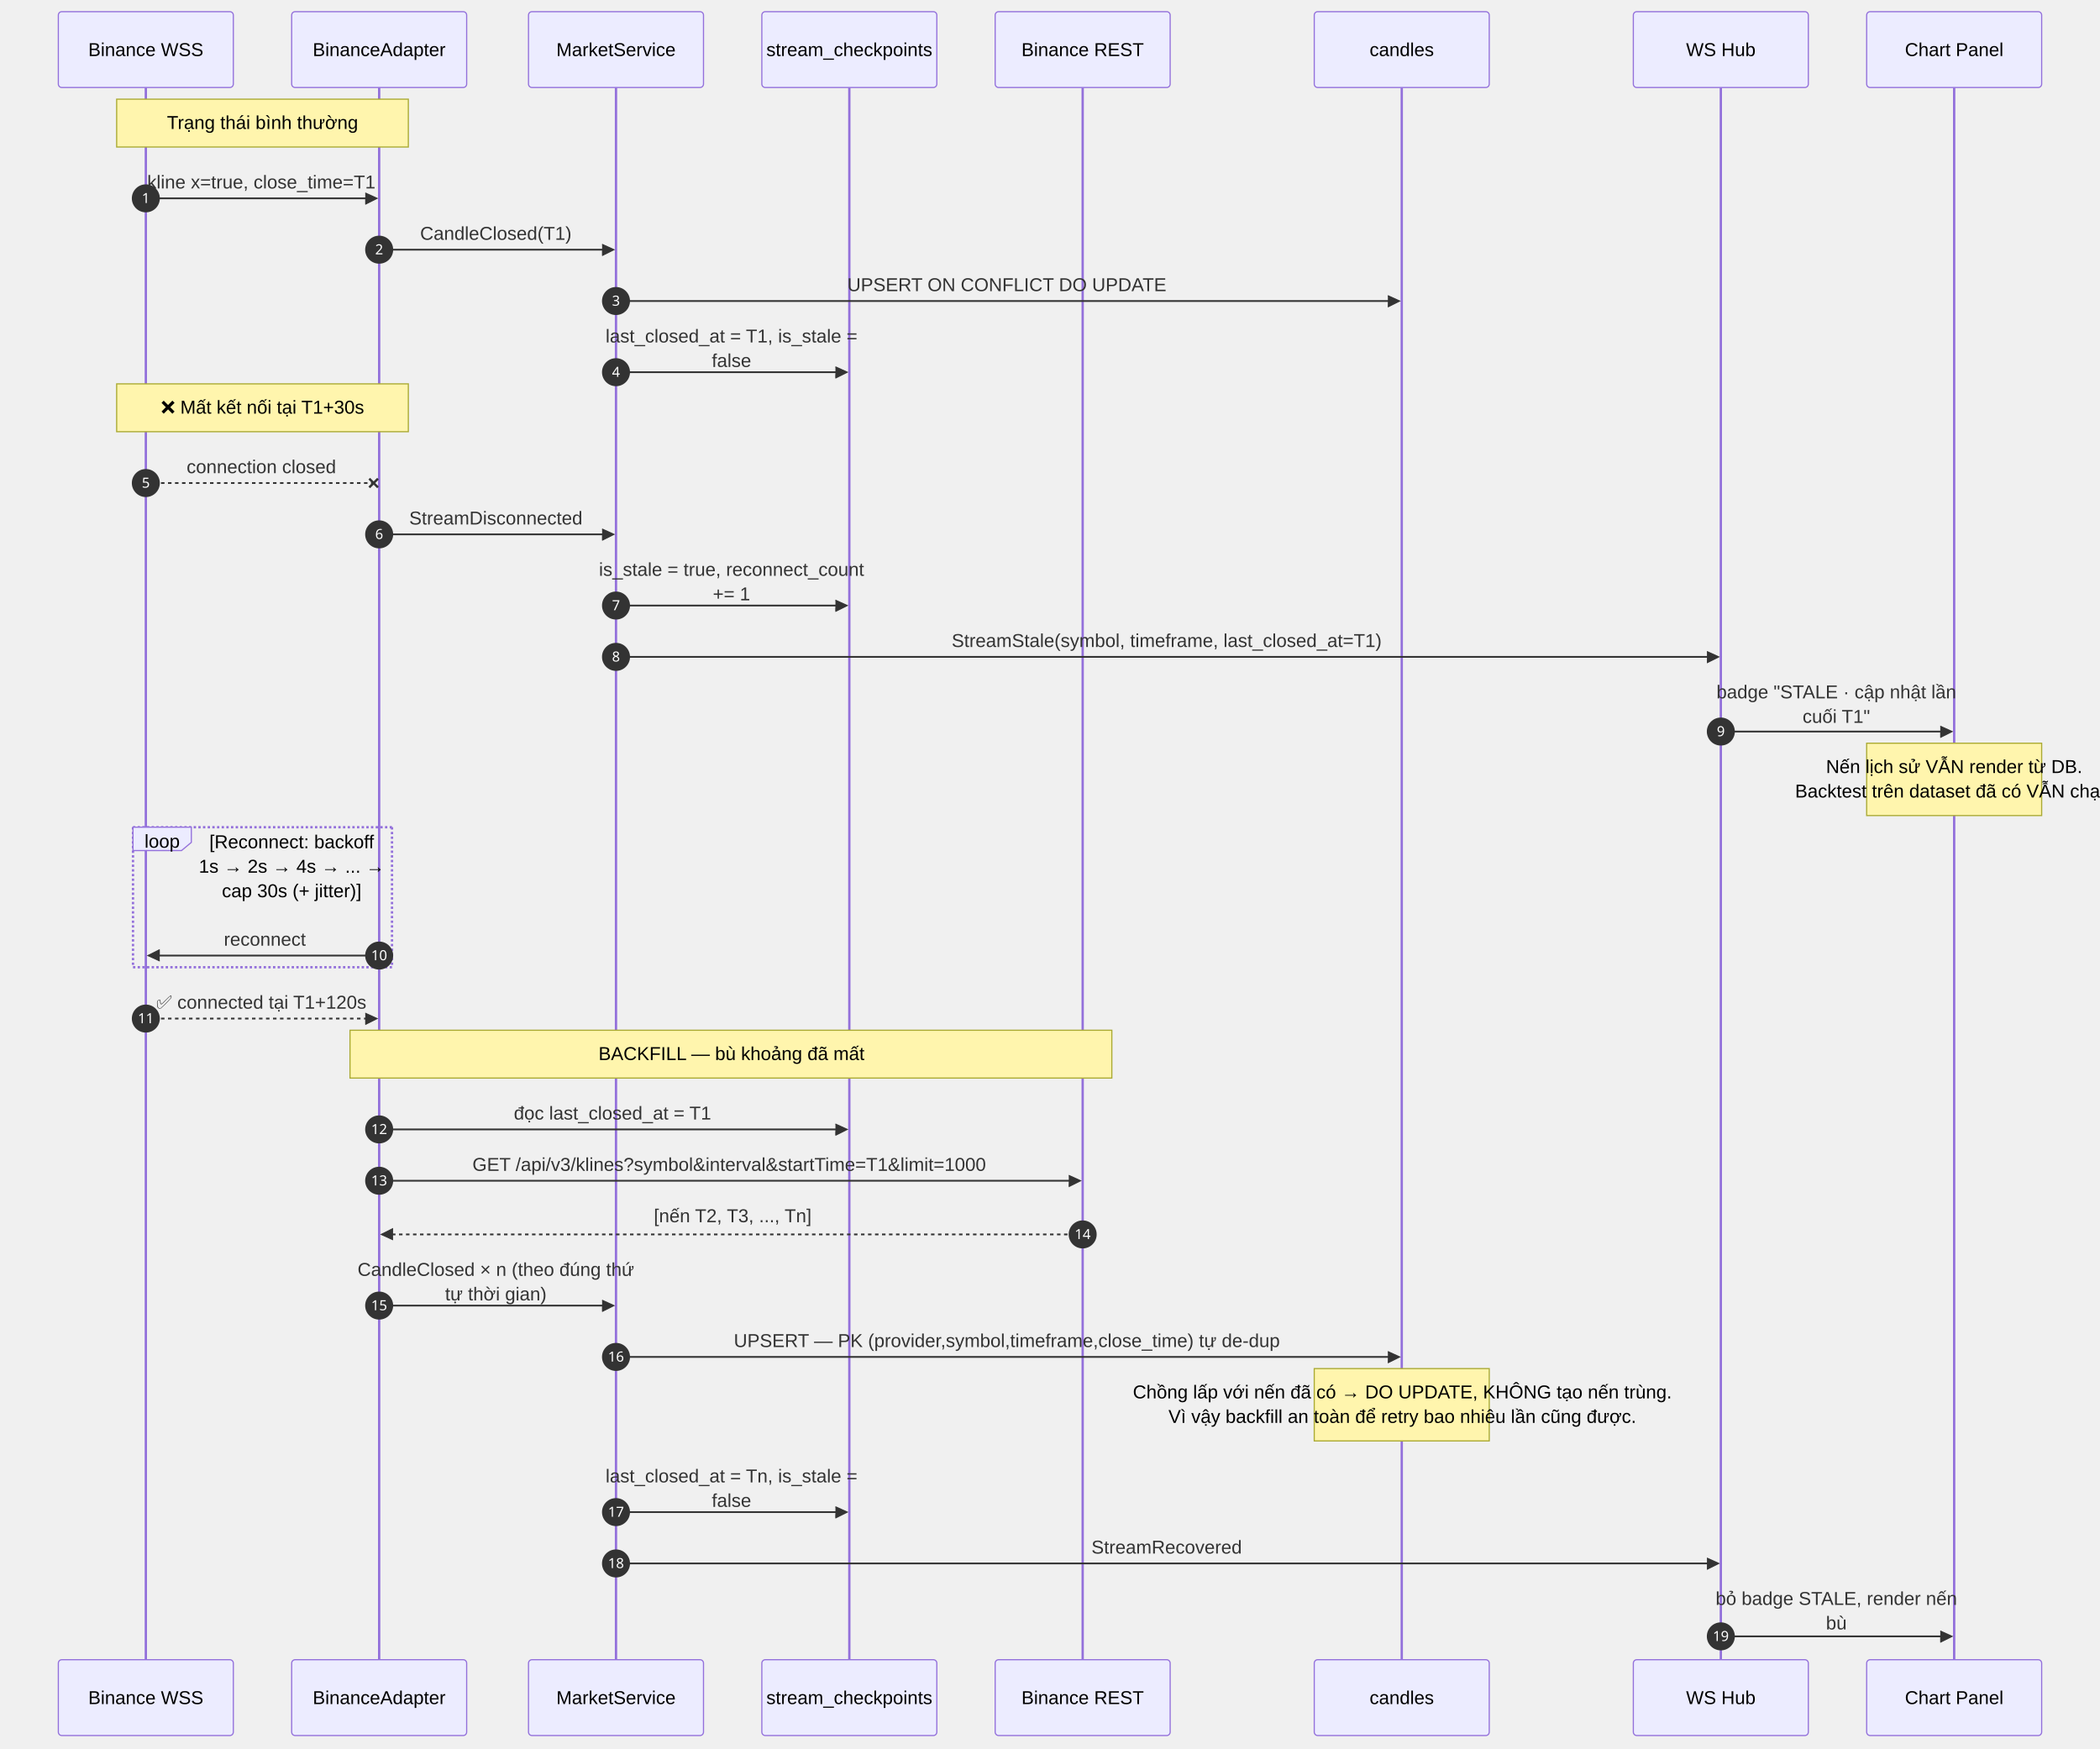
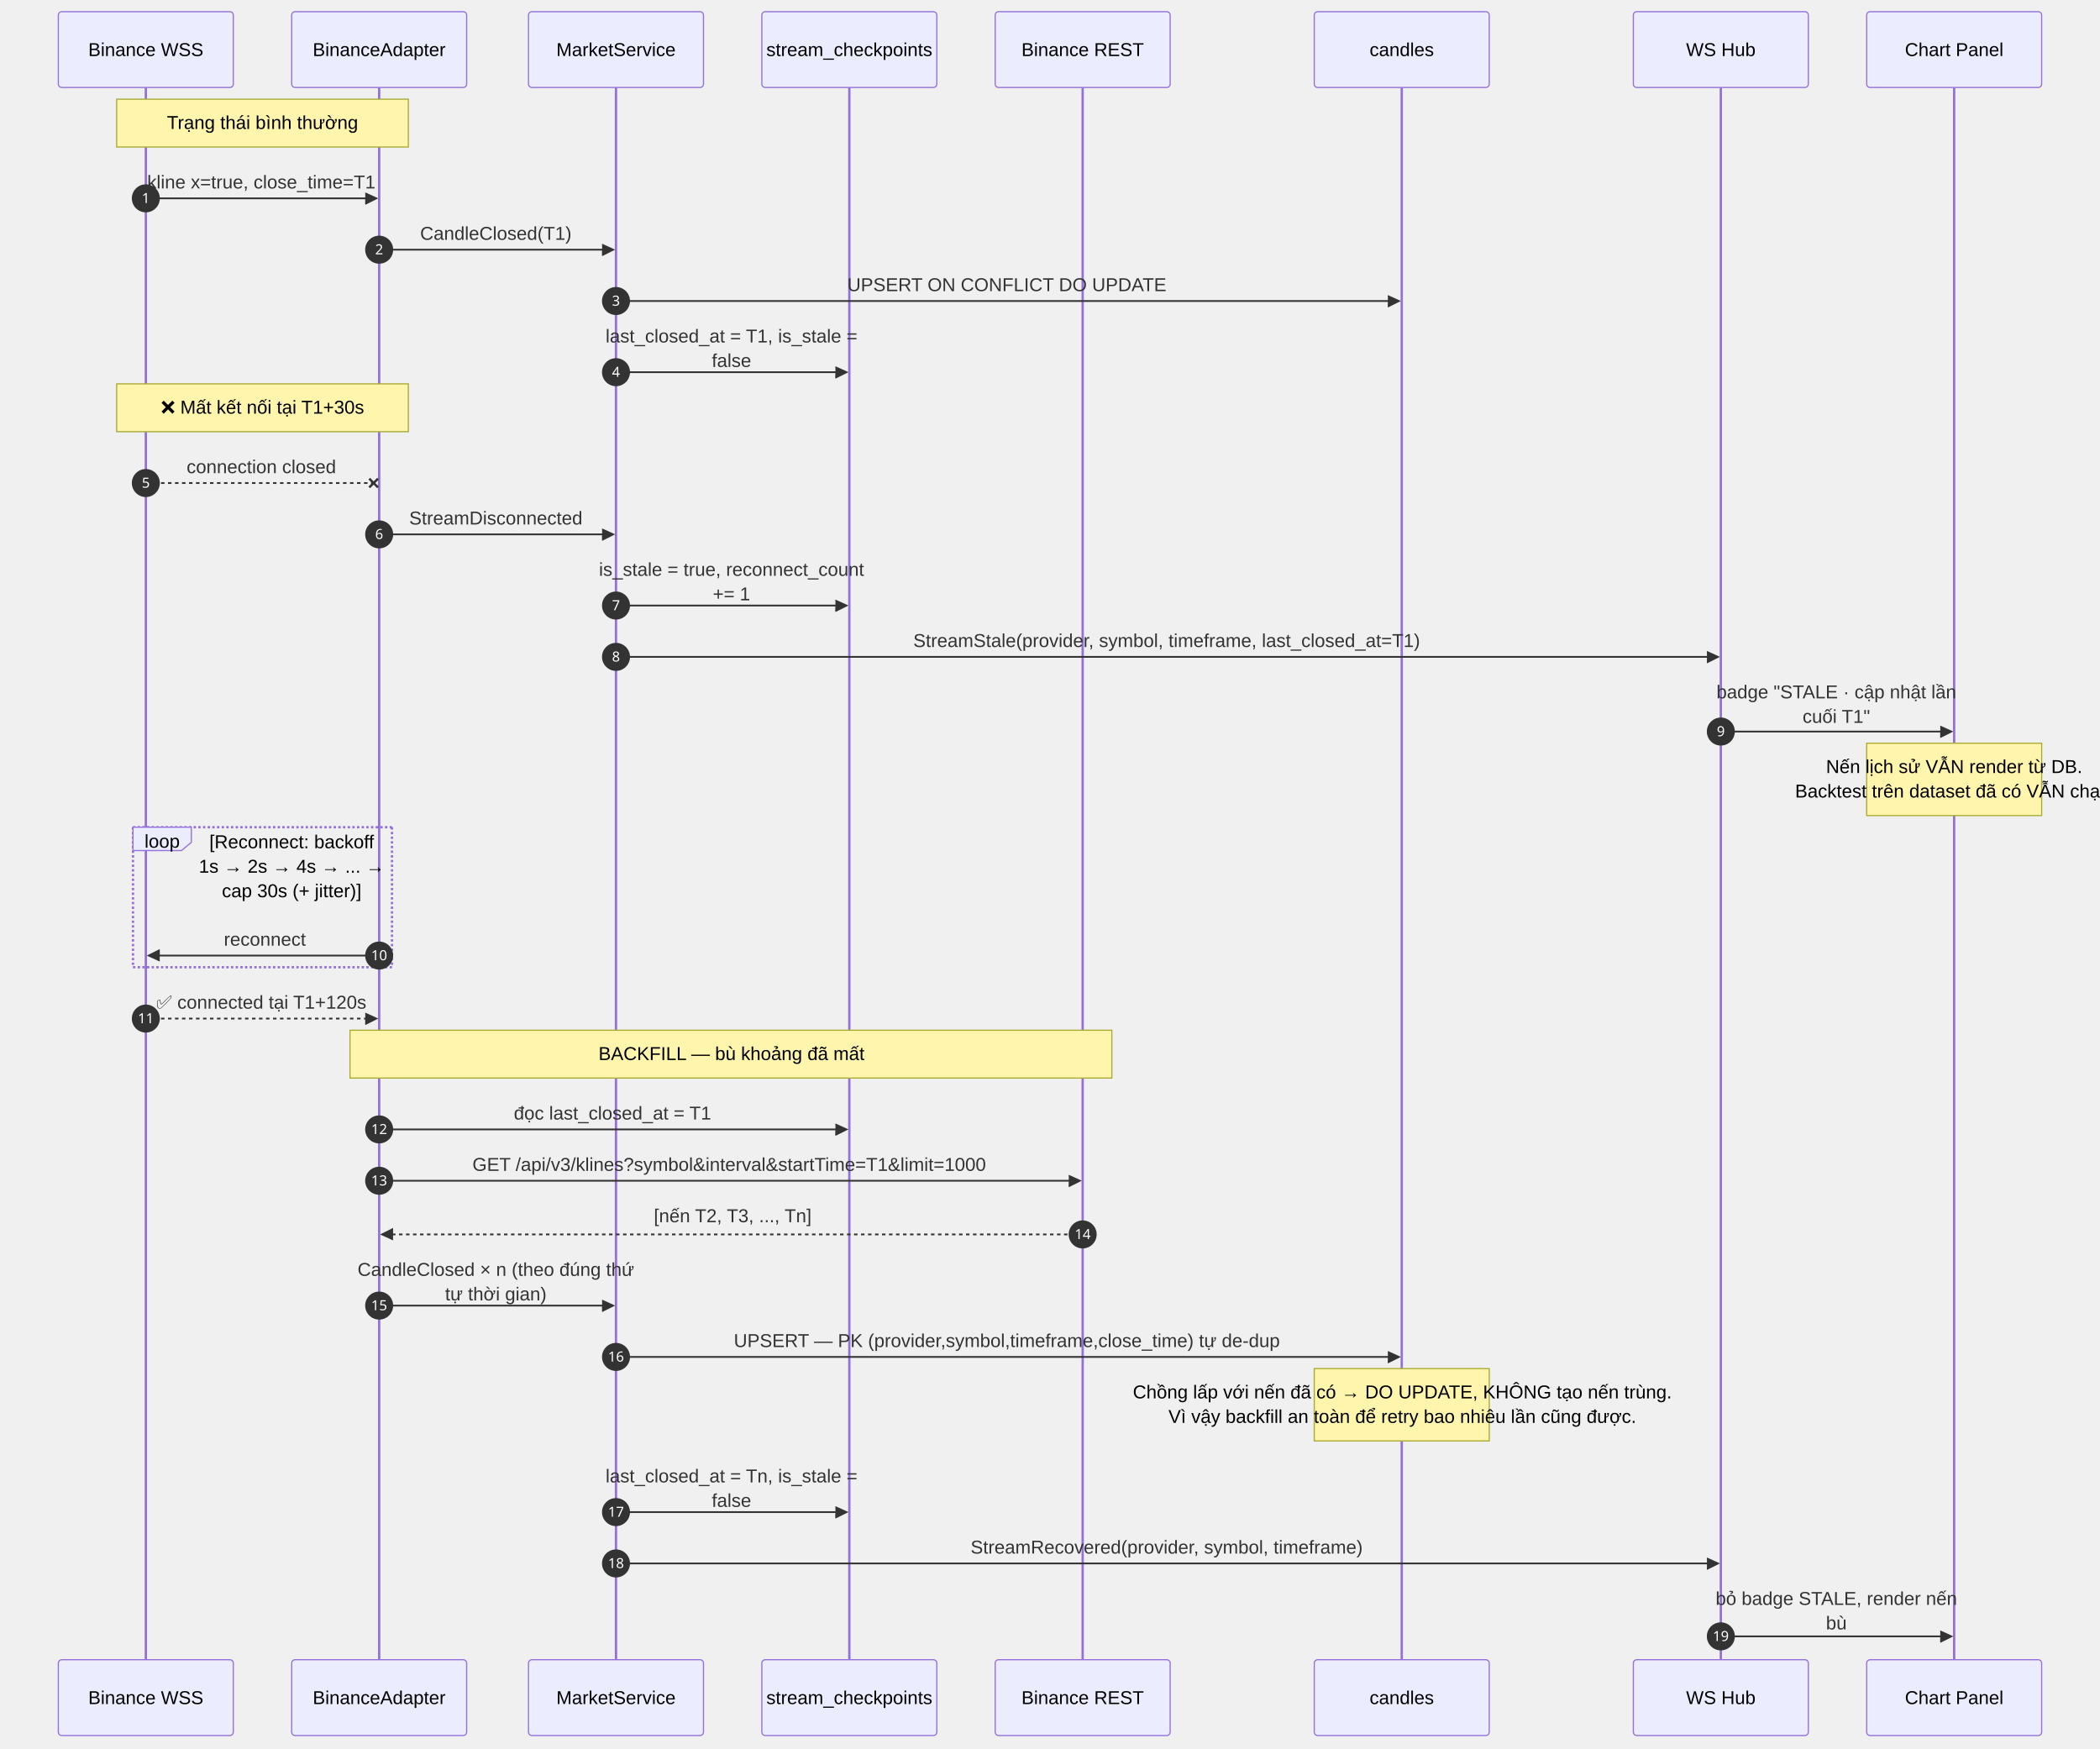
<svg xmlns="http://www.w3.org/2000/svg" id="my-svg" width="1800" height="1498.5" viewBox="-50 -10 1800 1498.5" role="graphics-document document" aria-roledescription="sequence" style="background-color: white;">
  <g>
    <rect x="1550" y="1412.5" fill="#eaeaea" stroke="#666" width="150" height="65" name="UI" rx="3" ry="3" class="actor actor-bottom" />
    <text x="1625" y="1445" dominant-baseline="central" alignment-baseline="central" class="actor actor-box" style="text-anchor: middle; font-size: 16px; font-weight: 400;">
      <tspan x="1625" dy="0">Chart Panel</tspan>
    </text>
  </g>
  <g>
    <rect x="1350" y="1412.5" fill="#eaeaea" stroke="#666" width="150" height="65" name="HUB" rx="3" ry="3" class="actor actor-bottom" />
    <text x="1425" y="1445" dominant-baseline="central" alignment-baseline="central" class="actor actor-box" style="text-anchor: middle; font-size: 16px; font-weight: 400;">
      <tspan x="1425" dy="0">WS Hub</tspan>
    </text>
  </g>
  <g>
    <rect x="1076.5" y="1412.5" fill="#eaeaea" stroke="#666" width="150" height="65" name="DB" rx="3" ry="3" class="actor actor-bottom" />
    <text x="1151.5" y="1445" dominant-baseline="central" alignment-baseline="central" class="actor actor-box" style="text-anchor: middle; font-size: 16px; font-weight: 400;">
      <tspan x="1151.5" dy="0">candles</tspan>
    </text>
  </g>
  <g>
    <rect x="803" y="1412.5" fill="#eaeaea" stroke="#666" width="150" height="65" name="RE" rx="3" ry="3" class="actor actor-bottom" />
    <text x="878" y="1445" dominant-baseline="central" alignment-baseline="central" class="actor actor-box" style="text-anchor: middle; font-size: 16px; font-weight: 400;">
      <tspan x="878" dy="0">Binance REST</tspan>
    </text>
  </g>
  <g>
    <rect x="603" y="1412.5" fill="#eaeaea" stroke="#666" width="150" height="65" name="CK" rx="3" ry="3" class="actor actor-bottom" />
    <text x="678" y="1445" dominant-baseline="central" alignment-baseline="central" class="actor actor-box" style="text-anchor: middle; font-size: 16px; font-weight: 400;">
      <tspan x="678" dy="0">stream_checkpoints</tspan>
    </text>
  </g>
  <g>
    <rect x="403" y="1412.5" fill="#eaeaea" stroke="#666" width="150" height="65" name="MS" rx="3" ry="3" class="actor actor-bottom" />
    <text x="478" y="1445" dominant-baseline="central" alignment-baseline="central" class="actor actor-box" style="text-anchor: middle; font-size: 16px; font-weight: 400;">
      <tspan x="478" dy="0">MarketService</tspan>
    </text>
  </g>
  <g>
    <rect x="200" y="1412.5" fill="#eaeaea" stroke="#666" width="150" height="65" name="AD" rx="3" ry="3" class="actor actor-bottom" />
    <text x="275" y="1445" dominant-baseline="central" alignment-baseline="central" class="actor actor-box" style="text-anchor: middle; font-size: 16px; font-weight: 400;">
      <tspan x="275" dy="0">BinanceAdapter</tspan>
    </text>
  </g>
  <g>
    <rect x="0" y="1412.5" fill="#eaeaea" stroke="#666" width="150" height="65" name="BN" rx="3" ry="3" class="actor actor-bottom" />
    <text x="75" y="1445" dominant-baseline="central" alignment-baseline="central" class="actor actor-box" style="text-anchor: middle; font-size: 16px; font-weight: 400;">
      <tspan x="75" dy="0">Binance WSS</tspan>
    </text>
  </g>
  <g>
    <line id="actor7" x1="1625" y1="65" x2="1625" y2="1412.5" class="actor-line 200" stroke-width="0.5px" stroke="#999" name="UI" data-et="life-line" data-id="UI" />
    <g id="root-7" data-et="participant" data-type="participant" data-id="UI">
      <rect x="1550" y="0" fill="#eaeaea" stroke="#666" width="150" height="65" name="UI" rx="3" ry="3" class="actor actor-top" />
      <text x="1625" y="32.5" dominant-baseline="central" alignment-baseline="central" class="actor actor-box" style="text-anchor: middle; font-size: 16px; font-weight: 400;">
        <tspan x="1625" dy="0">Chart Panel</tspan>
      </text>
    </g>
  </g>
  <g>
    <line id="actor6" x1="1425" y1="65" x2="1425" y2="1412.5" class="actor-line 200" stroke-width="0.5px" stroke="#999" name="HUB" data-et="life-line" data-id="HUB" />
    <g id="root-6" data-et="participant" data-type="participant" data-id="HUB">
      <rect x="1350" y="0" fill="#eaeaea" stroke="#666" width="150" height="65" name="HUB" rx="3" ry="3" class="actor actor-top" />
      <text x="1425" y="32.5" dominant-baseline="central" alignment-baseline="central" class="actor actor-box" style="text-anchor: middle; font-size: 16px; font-weight: 400;">
        <tspan x="1425" dy="0">WS Hub</tspan>
      </text>
    </g>
  </g>
  <g>
    <line id="actor5" x1="1151.5" y1="65" x2="1151.5" y2="1412.5" class="actor-line 200" stroke-width="0.5px" stroke="#999" name="DB" data-et="life-line" data-id="DB" />
    <g id="root-5" data-et="participant" data-type="participant" data-id="DB">
      <rect x="1076.5" y="0" fill="#eaeaea" stroke="#666" width="150" height="65" name="DB" rx="3" ry="3" class="actor actor-top" />
      <text x="1151.5" y="32.5" dominant-baseline="central" alignment-baseline="central" class="actor actor-box" style="text-anchor: middle; font-size: 16px; font-weight: 400;">
        <tspan x="1151.5" dy="0">candles</tspan>
      </text>
    </g>
  </g>
  <g>
    <line id="actor4" x1="878" y1="65" x2="878" y2="1412.5" class="actor-line 200" stroke-width="0.5px" stroke="#999" name="RE" data-et="life-line" data-id="RE" />
    <g id="root-4" data-et="participant" data-type="participant" data-id="RE">
      <rect x="803" y="0" fill="#eaeaea" stroke="#666" width="150" height="65" name="RE" rx="3" ry="3" class="actor actor-top" />
      <text x="878" y="32.5" dominant-baseline="central" alignment-baseline="central" class="actor actor-box" style="text-anchor: middle; font-size: 16px; font-weight: 400;">
        <tspan x="878" dy="0">Binance REST</tspan>
      </text>
    </g>
  </g>
  <g>
    <line id="actor3" x1="678" y1="65" x2="678" y2="1412.5" class="actor-line 200" stroke-width="0.5px" stroke="#999" name="CK" data-et="life-line" data-id="CK" />
    <g id="root-3" data-et="participant" data-type="participant" data-id="CK">
      <rect x="603" y="0" fill="#eaeaea" stroke="#666" width="150" height="65" name="CK" rx="3" ry="3" class="actor actor-top" />
      <text x="678" y="32.5" dominant-baseline="central" alignment-baseline="central" class="actor actor-box" style="text-anchor: middle; font-size: 16px; font-weight: 400;">
        <tspan x="678" dy="0">stream_checkpoints</tspan>
      </text>
    </g>
  </g>
  <g>
    <line id="actor2" x1="478" y1="65" x2="478" y2="1412.5" class="actor-line 200" stroke-width="0.5px" stroke="#999" name="MS" data-et="life-line" data-id="MS" />
    <g id="root-2" data-et="participant" data-type="participant" data-id="MS">
      <rect x="403" y="0" fill="#eaeaea" stroke="#666" width="150" height="65" name="MS" rx="3" ry="3" class="actor actor-top" />
      <text x="478" y="32.5" dominant-baseline="central" alignment-baseline="central" class="actor actor-box" style="text-anchor: middle; font-size: 16px; font-weight: 400;">
        <tspan x="478" dy="0">MarketService</tspan>
      </text>
    </g>
  </g>
  <g>
    <line id="actor1" x1="275" y1="65" x2="275" y2="1412.5" class="actor-line 200" stroke-width="0.5px" stroke="#999" name="AD" data-et="life-line" data-id="AD" />
    <g id="root-1" data-et="participant" data-type="participant" data-id="AD">
      <rect x="200" y="0" fill="#eaeaea" stroke="#666" width="150" height="65" name="AD" rx="3" ry="3" class="actor actor-top" />
      <text x="275" y="32.5" dominant-baseline="central" alignment-baseline="central" class="actor actor-box" style="text-anchor: middle; font-size: 16px; font-weight: 400;">
        <tspan x="275" dy="0">BinanceAdapter</tspan>
      </text>
    </g>
  </g>
  <g>
    <line id="actor0" x1="75" y1="65" x2="75" y2="1412.5" class="actor-line 200" stroke-width="0.5px" stroke="#999" name="BN" data-et="life-line" data-id="BN" />
    <g id="root-0" data-et="participant" data-type="participant" data-id="BN">
      <rect x="0" y="0" fill="#eaeaea" stroke="#666" width="150" height="65" name="BN" rx="3" ry="3" class="actor actor-top" />
      <text x="75" y="32.5" dominant-baseline="central" alignment-baseline="central" class="actor actor-box" style="text-anchor: middle; font-size: 16px; font-weight: 400;">
        <tspan x="75" dy="0">Binance WSS</tspan>
      </text>
    </g>
  </g>
  <style>#my-svg{font-family:Segoe UI,Arial,sans-serif;font-size:15px;fill:#333;}@keyframes edge-animation-frame{from{stroke-dashoffset:0;}}@keyframes dash{to{stroke-dashoffset:0;}}#my-svg .edge-animation-slow{stroke-dasharray:9,5!important;stroke-dashoffset:900;animation:dash 50s linear infinite;stroke-linecap:round;}#my-svg .edge-animation-fast{stroke-dasharray:9,5!important;stroke-dashoffset:900;animation:dash 20s linear infinite;stroke-linecap:round;}#my-svg .error-icon{fill:#552222;}#my-svg .error-text{fill:#552222;stroke:#552222;}#my-svg .edge-thickness-normal{stroke-width:1px;}#my-svg .edge-thickness-thick{stroke-width:3.5px;}#my-svg .edge-pattern-solid{stroke-dasharray:0;}#my-svg .edge-thickness-invisible{stroke-width:0;fill:none;}#my-svg .edge-pattern-dashed{stroke-dasharray:3;}#my-svg .edge-pattern-dotted{stroke-dasharray:2;}#my-svg .marker{fill:#333333;stroke:#333333;}#my-svg .marker.cross{stroke:#333333;}#my-svg svg{font-family:Segoe UI,Arial,sans-serif;font-size:15px;}#my-svg p{margin:0;}#my-svg .actor{stroke:#9370DB;fill:#ECECFF;stroke-width:1;}#my-svg rect.actor.outer-path[data-look="neo"]{filter:drop-shadow(1px 2px 2px rgba(185, 185, 185, 1));}#my-svg rect.note[data-look="neo"]{stroke:#aaaa33;fill:#fff5ad;filter:drop-shadow(1px 2px 2px rgba(185, 185, 185, 1));}#my-svg text.actor&gt;tspan{fill:black;stroke:none;}#my-svg .actor-line{stroke:#9370DB;}#my-svg .innerArc{stroke-width:1.5;stroke-dasharray:none;}#my-svg .messageLine0{stroke-width:1.5;stroke-dasharray:none;stroke:#333;}#my-svg .messageLine1{stroke-width:1.5;stroke-dasharray:2,2;stroke:#333;}#my-svg [id$="-arrowhead"] path{fill:#333;stroke:#333;}#my-svg .sequenceNumber{fill:white;}#my-svg [id$="-sequencenumber"]{fill:#333;}#my-svg [id$="-crosshead"] path{fill:#333;stroke:#333;}#my-svg .messageText{fill:#333;stroke:none;}#my-svg .labelBox{stroke:#9370DB;fill:#ECECFF;filter:none;}#my-svg .labelText,#my-svg .labelText&gt;tspan{fill:black;stroke:none;}#my-svg .loopText,#my-svg .loopText&gt;tspan{fill:black;stroke:none;}#my-svg .sectionTitle,#my-svg .sectionTitle&gt;tspan{fill:black;stroke:none;}#my-svg .loopLine{stroke-width:2px;stroke-dasharray:2,2;stroke:#9370DB;fill:#9370DB;}#my-svg .note{stroke:#aaaa33;fill:#fff5ad;}#my-svg .noteText,#my-svg .noteText&gt;tspan{fill:black;stroke:none;font-weight:normal;}#my-svg .activation0{fill:#f4f4f4;stroke:#666;}#my-svg .activation1{fill:#f4f4f4;stroke:#666;}#my-svg .activation2{fill:#f4f4f4;stroke:#666;}#my-svg .actorPopupMenu{position:absolute;}#my-svg .actorPopupMenuPanel{position:absolute;fill:#ECECFF;box-shadow:0px 8px 16px 0px rgba(0,0,0,0.2);filter:drop-shadow(3px 5px 2px rgb(0 0 0 / 0.4));}#my-svg .actor-man circle,#my-svg line{fill:#ECECFF;stroke-width:2px;}#my-svg g rect.rect{filter:drop-shadow(1px 2px 2px rgba(185, 185, 185, 1));stroke:#9370DB;}#my-svg .node .neo-node{stroke:#9370DB;}#my-svg [data-look="neo"].node rect,#my-svg [data-look="neo"].cluster rect,#my-svg [data-look="neo"].node polygon{stroke:#9370DB;filter:drop-shadow(1px 2px 2px rgba(185, 185, 185, 1));}#my-svg [data-look="neo"].swimlane.cluster rect{filter:none;}#my-svg [data-look="neo"].node path{stroke:#9370DB;stroke-width:1px;}#my-svg [data-look="neo"].node .outer-path{filter:drop-shadow(1px 2px 2px rgba(185, 185, 185, 1));}#my-svg [data-look="neo"].node .neo-line path{stroke:#9370DB;filter:none;}#my-svg [data-look="neo"].node circle{stroke:#9370DB;filter:drop-shadow(1px 2px 2px rgba(185, 185, 185, 1));}#my-svg [data-look="neo"].node circle .state-start{fill:#000000;}#my-svg [data-look="neo"].icon-shape .icon{fill:#9370DB;filter:drop-shadow(1px 2px 2px rgba(185, 185, 185, 1));}#my-svg [data-look="neo"].icon-shape .icon-neo path{stroke:#9370DB;filter:drop-shadow(1px 2px 2px rgba(185, 185, 185, 1));}#my-svg :root{--mermaid-font-family:"trebuchet ms",verdana,arial,sans-serif;}</style>
  <g />
  <defs>
    <symbol id="my-svg-computer" width="24" height="24">
      <path transform="scale(.5)" d="M2 2v13h20v-13h-20zm18 11h-16v-9h16v9zm-10.228 6l.466-1h3.524l.467 1h-4.457zm14.228 3h-24l2-6h2.104l-1.33 4h18.45l-1.297-4h2.073l2 6zm-5-10h-14v-7h14v7z" />
    </symbol>
  </defs>
  <defs>
    <symbol id="my-svg-database" fill-rule="evenodd" clip-rule="evenodd">
      <path transform="scale(.5)" d="M12.258.001l.256.004.255.005.253.008.251.01.249.012.247.015.246.016.242.019.241.02.239.023.236.024.233.027.231.028.229.031.225.032.223.034.22.036.217.038.214.04.211.041.208.043.205.045.201.046.198.048.194.05.191.051.187.053.183.054.18.056.175.057.172.059.168.06.163.061.16.063.155.064.15.066.074.033.073.033.071.034.07.034.069.035.068.035.067.035.066.035.064.036.064.036.062.036.06.036.06.037.058.037.058.037.055.038.055.038.053.038.052.038.051.039.05.039.048.039.047.039.045.04.044.04.043.04.041.04.04.041.039.041.037.041.036.041.034.041.033.042.032.042.03.042.029.042.027.042.026.043.024.043.023.043.021.043.02.043.018.044.017.043.015.044.013.044.012.044.011.045.009.044.007.045.006.045.004.045.002.045.001.045v17l-.001.045-.002.045-.004.045-.006.045-.007.045-.009.044-.011.045-.012.044-.013.044-.015.044-.017.043-.018.044-.02.043-.021.043-.023.043-.024.043-.026.043-.027.042-.029.042-.03.042-.032.042-.033.042-.034.041-.036.041-.037.041-.039.041-.04.041-.041.04-.043.04-.044.04-.045.04-.047.039-.048.039-.05.039-.051.039-.052.038-.053.038-.055.038-.055.038-.058.037-.058.037-.06.037-.06.036-.062.036-.064.036-.064.036-.066.035-.067.035-.068.035-.069.035-.07.034-.071.034-.073.033-.074.033-.15.066-.155.064-.16.063-.163.061-.168.06-.172.059-.175.057-.18.056-.183.054-.187.053-.191.051-.194.05-.198.048-.201.046-.205.045-.208.043-.211.041-.214.04-.217.038-.22.036-.223.034-.225.032-.229.031-.231.028-.233.027-.236.024-.239.023-.241.02-.242.019-.246.016-.247.015-.249.012-.251.01-.253.008-.255.005-.256.004-.258.001-.258-.001-.256-.004-.255-.005-.253-.008-.251-.01-.249-.012-.247-.015-.245-.016-.243-.019-.241-.02-.238-.023-.236-.024-.234-.027-.231-.028-.228-.031-.226-.032-.223-.034-.22-.036-.217-.038-.214-.04-.211-.041-.208-.043-.204-.045-.201-.046-.198-.048-.195-.05-.19-.051-.187-.053-.184-.054-.179-.056-.176-.057-.172-.059-.167-.06-.164-.061-.159-.063-.155-.064-.151-.066-.074-.033-.072-.033-.072-.034-.07-.034-.069-.035-.068-.035-.067-.035-.066-.035-.064-.036-.063-.036-.062-.036-.061-.036-.06-.037-.058-.037-.057-.037-.056-.038-.055-.038-.053-.038-.052-.038-.051-.039-.049-.039-.049-.039-.046-.039-.046-.04-.044-.04-.043-.04-.041-.04-.04-.041-.039-.041-.037-.041-.036-.041-.034-.041-.033-.042-.032-.042-.03-.042-.029-.042-.027-.042-.026-.043-.024-.043-.023-.043-.021-.043-.02-.043-.018-.044-.017-.043-.015-.044-.013-.044-.012-.044-.011-.045-.009-.044-.007-.045-.006-.045-.004-.045-.002-.045-.001-.045v-17l.001-.045.002-.045.004-.045.006-.045.007-.045.009-.044.011-.045.012-.044.013-.044.015-.044.017-.043.018-.044.02-.043.021-.043.023-.043.024-.043.026-.043.027-.042.029-.042.03-.042.032-.042.033-.042.034-.041.036-.041.037-.041.039-.041.04-.041.041-.04.043-.04.044-.04.046-.04.046-.039.049-.039.049-.039.051-.039.052-.038.053-.038.055-.038.056-.038.057-.037.058-.037.06-.037.061-.036.062-.036.063-.036.064-.036.066-.035.067-.035.068-.035.069-.035.07-.034.072-.034.072-.033.074-.033.151-.066.155-.064.159-.063.164-.061.167-.06.172-.059.176-.057.179-.056.184-.054.187-.053.19-.051.195-.05.198-.048.201-.046.204-.045.208-.043.211-.041.214-.04.217-.038.22-.036.223-.034.226-.032.228-.031.231-.028.234-.027.236-.024.238-.023.241-.02.243-.019.245-.016.247-.015.249-.012.251-.01.253-.008.255-.005.256-.004.258-.001.258.001zm-9.258 20.499v.01l.001.021.003.021.004.022.005.021.006.022.007.022.009.023.01.022.011.023.012.023.013.023.015.023.016.024.017.023.018.024.019.024.021.024.022.025.023.024.024.025.052.049.056.05.061.051.066.051.07.051.075.051.079.052.084.052.088.052.092.052.097.052.102.051.105.052.11.052.114.051.119.051.123.051.127.05.131.05.135.05.139.048.144.049.147.047.152.047.155.047.16.045.163.045.167.043.171.043.176.041.178.041.183.039.187.039.19.037.194.035.197.035.202.033.204.031.209.03.212.029.216.027.219.025.222.024.226.021.23.02.233.018.236.016.24.015.243.012.246.01.249.008.253.005.256.004.259.001.26-.001.257-.004.254-.005.25-.008.247-.011.244-.012.241-.014.237-.016.233-.018.231-.021.226-.021.224-.024.22-.026.216-.027.212-.028.21-.031.205-.031.202-.034.198-.034.194-.036.191-.037.187-.039.183-.04.179-.04.175-.042.172-.043.168-.044.163-.045.16-.046.155-.046.152-.047.148-.048.143-.049.139-.049.136-.05.131-.05.126-.05.123-.051.118-.052.114-.051.11-.052.106-.052.101-.052.096-.052.092-.052.088-.053.083-.051.079-.052.074-.052.07-.051.065-.051.06-.051.056-.05.051-.05.023-.024.023-.025.021-.024.02-.024.019-.024.018-.024.017-.024.015-.023.014-.024.013-.023.012-.023.01-.023.01-.022.008-.022.006-.022.006-.022.004-.022.004-.021.001-.021.001-.021v-4.127l-.077.055-.08.053-.083.054-.085.053-.087.052-.09.052-.093.051-.095.05-.097.05-.1.049-.102.049-.105.048-.106.047-.109.047-.111.046-.114.045-.115.045-.118.044-.12.043-.122.042-.124.042-.126.041-.128.04-.13.04-.132.038-.134.038-.135.037-.138.037-.139.035-.142.035-.143.034-.144.033-.147.032-.148.031-.15.03-.151.03-.153.029-.154.027-.156.027-.158.026-.159.025-.161.024-.162.023-.163.022-.165.021-.166.02-.167.019-.169.018-.169.017-.171.016-.173.015-.173.014-.175.013-.175.012-.177.011-.178.01-.179.008-.179.008-.181.006-.182.005-.182.004-.184.003-.184.002h-.37l-.184-.002-.184-.003-.182-.004-.182-.005-.181-.006-.179-.008-.179-.008-.178-.01-.176-.011-.176-.012-.175-.013-.173-.014-.172-.015-.171-.016-.17-.017-.169-.018-.167-.019-.166-.02-.165-.021-.163-.022-.162-.023-.161-.024-.159-.025-.157-.026-.156-.027-.155-.027-.153-.029-.151-.03-.15-.03-.148-.031-.146-.032-.145-.033-.143-.034-.141-.035-.14-.035-.137-.037-.136-.037-.134-.038-.132-.038-.13-.04-.128-.04-.126-.041-.124-.042-.122-.042-.12-.044-.117-.043-.116-.045-.113-.045-.112-.046-.109-.047-.106-.047-.105-.048-.102-.049-.1-.049-.097-.05-.095-.05-.093-.052-.09-.051-.087-.052-.085-.053-.083-.054-.08-.054-.077-.054v4.127zm0-5.654v.011l.001.021.003.021.004.021.005.022.006.022.007.022.009.022.01.022.011.023.012.023.013.023.015.024.016.023.017.024.018.024.019.024.021.024.022.024.023.025.024.024.052.05.056.05.061.05.066.051.07.051.075.052.079.051.084.052.088.052.092.052.097.052.102.052.105.052.11.051.114.051.119.052.123.05.127.051.131.05.135.049.139.049.144.048.147.048.152.047.155.046.16.045.163.045.167.044.171.042.176.042.178.04.183.04.187.038.19.037.194.036.197.034.202.033.204.032.209.03.212.028.216.027.219.025.222.024.226.022.23.02.233.018.236.016.24.014.243.012.246.01.249.008.253.006.256.003.259.001.26-.001.257-.003.254-.006.25-.008.247-.01.244-.012.241-.015.237-.016.233-.018.231-.02.226-.022.224-.024.22-.025.216-.027.212-.029.21-.03.205-.032.202-.033.198-.035.194-.036.191-.037.187-.039.183-.039.179-.041.175-.042.172-.043.168-.044.163-.045.16-.045.155-.047.152-.047.148-.048.143-.048.139-.05.136-.049.131-.05.126-.051.123-.051.118-.051.114-.052.11-.052.106-.052.101-.052.096-.052.092-.052.088-.052.083-.052.079-.052.074-.051.07-.052.065-.051.06-.05.056-.051.051-.049.023-.025.023-.024.021-.025.02-.024.019-.024.018-.024.017-.024.015-.023.014-.023.013-.024.012-.022.01-.023.01-.023.008-.022.006-.022.006-.022.004-.021.004-.022.001-.021.001-.021v-4.139l-.077.054-.08.054-.083.054-.085.052-.087.053-.09.051-.093.051-.095.051-.097.05-.1.049-.102.049-.105.048-.106.047-.109.047-.111.046-.114.045-.115.044-.118.044-.12.044-.122.042-.124.042-.126.041-.128.04-.13.039-.132.039-.134.038-.135.037-.138.036-.139.036-.142.035-.143.033-.144.033-.147.033-.148.031-.15.03-.151.03-.153.028-.154.028-.156.027-.158.026-.159.025-.161.024-.162.023-.163.022-.165.021-.166.02-.167.019-.169.018-.169.017-.171.016-.173.015-.173.014-.175.013-.175.012-.177.011-.178.009-.179.009-.179.007-.181.007-.182.005-.182.004-.184.003-.184.002h-.37l-.184-.002-.184-.003-.182-.004-.182-.005-.181-.007-.179-.007-.179-.009-.178-.009-.176-.011-.176-.012-.175-.013-.173-.014-.172-.015-.171-.016-.17-.017-.169-.018-.167-.019-.166-.02-.165-.021-.163-.022-.162-.023-.161-.024-.159-.025-.157-.026-.156-.027-.155-.028-.153-.028-.151-.03-.15-.03-.148-.031-.146-.033-.145-.033-.143-.033-.141-.035-.14-.036-.137-.036-.136-.037-.134-.038-.132-.039-.13-.039-.128-.04-.126-.041-.124-.042-.122-.043-.12-.043-.117-.044-.116-.044-.113-.046-.112-.046-.109-.046-.106-.047-.105-.048-.102-.049-.1-.049-.097-.05-.095-.051-.093-.051-.09-.051-.087-.053-.085-.052-.083-.054-.08-.054-.077-.054v4.139zm0-5.666v.011l.001.02.003.022.004.021.005.022.006.021.007.022.009.023.01.022.011.023.012.023.013.023.015.023.016.024.017.024.018.023.019.024.021.025.022.024.023.024.024.025.052.05.056.05.061.05.066.051.07.051.075.052.079.051.084.052.088.052.092.052.097.052.102.052.105.051.11.052.114.051.119.051.123.051.127.05.131.05.135.05.139.049.144.048.147.048.152.047.155.046.16.045.163.045.167.043.171.043.176.042.178.04.183.04.187.038.19.037.194.036.197.034.202.033.204.032.209.03.212.028.216.027.219.025.222.024.226.021.23.02.233.018.236.017.24.014.243.012.246.01.249.008.253.006.256.003.259.001.26-.001.257-.003.254-.006.25-.008.247-.01.244-.013.241-.014.237-.016.233-.018.231-.02.226-.022.224-.024.22-.025.216-.027.212-.029.21-.03.205-.032.202-.033.198-.035.194-.036.191-.037.187-.039.183-.039.179-.041.175-.042.172-.043.168-.044.163-.045.16-.045.155-.047.152-.047.148-.048.143-.049.139-.049.136-.049.131-.051.126-.05.123-.051.118-.052.114-.051.11-.052.106-.052.101-.052.096-.052.092-.052.088-.052.083-.052.079-.052.074-.052.07-.051.065-.051.06-.051.056-.05.051-.049.023-.025.023-.025.021-.024.02-.024.019-.024.018-.024.017-.024.015-.023.014-.024.013-.023.012-.023.01-.022.01-.023.008-.022.006-.022.006-.022.004-.022.004-.021.001-.021.001-.021v-4.153l-.077.054-.08.054-.083.053-.085.053-.087.053-.09.051-.093.051-.095.051-.097.05-.1.049-.102.048-.105.048-.106.048-.109.046-.111.046-.114.046-.115.044-.118.044-.12.043-.122.043-.124.042-.126.041-.128.04-.13.039-.132.039-.134.038-.135.037-.138.036-.139.036-.142.034-.143.034-.144.033-.147.032-.148.032-.15.03-.151.03-.153.028-.154.028-.156.027-.158.026-.159.024-.161.024-.162.023-.163.023-.165.021-.166.02-.167.019-.169.018-.169.017-.171.016-.173.015-.173.014-.175.013-.175.012-.177.01-.178.01-.179.009-.179.007-.181.006-.182.006-.182.004-.184.003-.184.001-.185.001-.185-.001-.184-.001-.184-.003-.182-.004-.182-.006-.181-.006-.179-.007-.179-.009-.178-.01-.176-.01-.176-.012-.175-.013-.173-.014-.172-.015-.171-.016-.17-.017-.169-.018-.167-.019-.166-.02-.165-.021-.163-.023-.162-.023-.161-.024-.159-.024-.157-.026-.156-.027-.155-.028-.153-.028-.151-.03-.15-.03-.148-.032-.146-.032-.145-.033-.143-.034-.141-.034-.14-.036-.137-.036-.136-.037-.134-.038-.132-.039-.13-.039-.128-.041-.126-.041-.124-.041-.122-.043-.12-.043-.117-.044-.116-.044-.113-.046-.112-.046-.109-.046-.106-.048-.105-.048-.102-.048-.1-.05-.097-.049-.095-.051-.093-.051-.09-.052-.087-.052-.085-.053-.083-.053-.08-.054-.077-.054v4.153zm8.74-8.179l-.257.004-.254.005-.25.008-.247.011-.244.012-.241.014-.237.016-.233.018-.231.021-.226.022-.224.023-.22.026-.216.027-.212.028-.21.031-.205.032-.202.033-.198.034-.194.036-.191.038-.187.038-.183.04-.179.041-.175.042-.172.043-.168.043-.163.045-.16.046-.155.046-.152.048-.148.048-.143.048-.139.049-.136.05-.131.05-.126.051-.123.051-.118.051-.114.052-.11.052-.106.052-.101.052-.096.052-.092.052-.088.052-.083.052-.079.052-.074.051-.07.052-.065.051-.06.05-.056.05-.051.05-.023.025-.023.024-.021.024-.02.025-.019.024-.018.024-.017.023-.015.024-.014.023-.013.023-.012.023-.01.023-.01.022-.008.022-.006.023-.006.021-.004.022-.004.021-.001.021-.001.021.001.021.001.021.004.021.004.022.006.021.006.023.008.022.01.022.01.023.012.023.013.023.014.023.015.024.017.023.018.024.019.024.02.025.021.024.023.024.023.025.051.05.056.05.06.05.065.051.07.052.074.051.079.052.083.052.088.052.092.052.096.052.101.052.106.052.11.052.114.052.118.051.123.051.126.051.131.05.136.05.139.049.143.048.148.048.152.048.155.046.16.046.163.045.168.043.172.043.175.042.179.041.183.04.187.038.191.038.194.036.198.034.202.033.205.032.21.031.212.028.216.027.22.026.224.023.226.022.231.021.233.018.237.016.241.014.244.012.247.011.25.008.254.005.257.004.26.001.26-.001.257-.004.254-.005.25-.008.247-.011.244-.012.241-.014.237-.016.233-.018.231-.021.226-.022.224-.023.22-.026.216-.027.212-.028.21-.031.205-.032.202-.033.198-.034.194-.036.191-.038.187-.038.183-.04.179-.041.175-.042.172-.043.168-.043.163-.045.16-.046.155-.046.152-.048.148-.048.143-.048.139-.049.136-.05.131-.05.126-.051.123-.051.118-.051.114-.052.11-.052.106-.052.101-.052.096-.052.092-.052.088-.052.083-.052.079-.052.074-.051.07-.052.065-.051.06-.05.056-.05.051-.05.023-.025.023-.024.021-.024.02-.025.019-.024.018-.024.017-.023.015-.024.014-.023.013-.023.012-.023.01-.023.01-.022.008-.022.006-.023.006-.021.004-.022.004-.021.001-.021.001-.021-.001-.021-.001-.021-.004-.021-.004-.022-.006-.021-.006-.023-.008-.022-.01-.022-.01-.023-.012-.023-.013-.023-.014-.023-.015-.024-.017-.023-.018-.024-.019-.024-.02-.025-.021-.024-.023-.024-.023-.025-.051-.05-.056-.05-.06-.05-.065-.051-.07-.052-.074-.051-.079-.052-.083-.052-.088-.052-.092-.052-.096-.052-.101-.052-.106-.052-.11-.052-.114-.052-.118-.051-.123-.051-.126-.051-.131-.05-.136-.05-.139-.049-.143-.048-.148-.048-.152-.048-.155-.046-.16-.046-.163-.045-.168-.043-.172-.043-.175-.042-.179-.041-.183-.04-.187-.038-.191-.038-.194-.036-.198-.034-.202-.033-.205-.032-.21-.031-.212-.028-.216-.027-.22-.026-.224-.023-.226-.022-.231-.021-.233-.018-.237-.016-.241-.014-.244-.012-.247-.011-.25-.008-.254-.005-.257-.004-.26-.001-.26.001z" />
    </symbol>
  </defs>
  <defs>
    <symbol id="my-svg-clock" width="24" height="24">
      <path transform="scale(.5)" d="M12 2c5.514 0 10 4.486 10 10s-4.486 10-10 10-10-4.486-10-10 4.486-10 10-10zm0-2c-6.627 0-12 5.373-12 12s5.373 12 12 12 12-5.373 12-12-5.373-12-12-12zm5.848 12.459c.202.038.202.333.001.372-1.907.361-6.045 1.111-6.547 1.111-.719 0-1.301-.582-1.301-1.301 0-.512.77-5.447 1.125-7.445.034-.192.312-.181.343.014l.985 6.238 5.394 1.011z" />
    </symbol>
  </defs>
  <defs>
    <marker id="my-svg-arrowhead" refX="7.9" refY="5" markerUnits="userSpaceOnUse" markerWidth="12" markerHeight="12" orient="auto-start-reverse">
      <path d="M -1 0 L 10 5 L 0 10 z" />
    </marker>
  </defs>
  <defs>
    <marker id="my-svg-crosshead" markerWidth="15" markerHeight="8" orient="auto" refX="4" refY="4.5">
      <path fill="none" stroke="#000000" stroke-width="1pt" d="M 1,2 L 6,7 M 6,2 L 1,7" style="stroke-dasharray: 0, 0;" />
    </marker>
  </defs>
  <defs>
    <marker id="my-svg-filled-head" refX="15.5" refY="7" markerWidth="20" markerHeight="28" orient="auto">
      <path d="M 18,7 L9,13 L14,7 L9,1 Z" />
    </marker>
  </defs>
  <defs>
    <marker id="my-svg-sequencenumber" refX="15" refY="15" markerWidth="60" markerHeight="40" orient="auto">
      <circle cx="15" cy="15" r="6" />
    </marker>
  </defs>
  <defs>
    <marker id="my-svg-solidTopArrowHead" refX="7.9" refY="7.25" markerUnits="userSpaceOnUse" markerWidth="12" markerHeight="12" orient="auto-start-reverse">
      <path d="M 0 0 L 10 8 L 0 8 z" />
    </marker>
  </defs>
  <defs>
    <marker id="my-svg-solidBottomArrowHead" refX="7.9" refY="0.75" markerUnits="userSpaceOnUse" markerWidth="12" markerHeight="12" orient="auto-start-reverse">
      <path d="M 0 0 L 10 0 L 0 8 z" />
    </marker>
  </defs>
  <defs>
    <marker id="my-svg-stickTopArrowHead" refX="7.5" refY="7" markerUnits="userSpaceOnUse" markerWidth="12" markerHeight="12" orient="auto-start-reverse">
      <path d="M 0 0 L 7 7" stroke="black" stroke-width="1.5" fill="none" />
    </marker>
  </defs>
  <defs>
    <marker id="my-svg-stickBottomArrowHead" refX="7.5" refY="0" markerUnits="userSpaceOnUse" markerWidth="12" markerHeight="12" orient="auto-start-reverse">
      <path d="M 0 7 L 7 0" stroke="black" stroke-width="1.5" fill="none" />
    </marker>
  </defs>
  <g data-et="note" data-id="i1">
    <rect x="50" y="75" fill="#EDF2AE" stroke="#666" width="250" height="41" class="note" />
    <text x="175" y="80" text-anchor="middle" dominant-baseline="middle" alignment-baseline="middle" class="noteText" dy="1em" style="font-size: 16px; font-weight: 400;">
      <tspan x="175">Trạng thái bình thường</tspan>
    </text>
  </g>
  <g data-et="note" data-id="i6">
    <rect x="50" y="319" fill="#EDF2AE" stroke="#666" width="250" height="41" class="note" />
    <text x="175" y="324" text-anchor="middle" dominant-baseline="middle" alignment-baseline="middle" class="noteText" dy="1em" style="font-size: 16px; font-weight: 400;">
      <tspan x="175">❌ Mất kết nối tại T1+30s</tspan>
    </text>
  </g>
  <g data-et="note" data-id="i12">
    <rect x="1550" y="627" fill="#EDF2AE" stroke="#666" width="150" height="62" class="note" />
    <text x="1625" y="632" text-anchor="middle" dominant-baseline="middle" alignment-baseline="middle" class="noteText" dy="1em" style="font-size: 16px; font-weight: 400;">
      <tspan x="1625">Nến lịch sử VẪN render từ DB.</tspan>
    </text>
    <text x="1625" y="653" text-anchor="middle" dominant-baseline="middle" alignment-baseline="middle" class="noteText" dy="1em" style="font-size: 16px; font-weight: 400;">
      <tspan x="1625">Backtest trên dataset đã có VẪN chạy.</tspan>
    </text>
  </g>
  <g data-et="control-structure" data-id="i15">
    <line x1="64" y1="699" x2="286" y2="699" class="loopLine" />
    <line x1="286" y1="699" x2="286" y2="819" class="loopLine" />
    <line x1="64" y1="819" x2="286" y2="819" class="loopLine" />
    <line x1="64" y1="699" x2="64" y2="819" class="loopLine" />
    <polygon points="64,699 114,699 114,712 105.6,719 64,719" class="labelBox" />
    <text x="89" y="712" text-anchor="middle" dominant-baseline="middle" alignment-baseline="middle" class="labelText" style="font-size: 16px; font-weight: 400;">loop</text>
    <text x="200" y="717" text-anchor="middle" class="loopText" style="font-size: 16px; font-weight: 400;">
      <tspan x="200">[Reconnect: backoff</tspan>
    </text>
    <text x="200" y="738" text-anchor="middle" class="loopText" style="font-size: 16px; font-weight: 400;">
      <tspan x="200">1s → 2s → 4s → ... →</tspan>
    </text>
    <text x="200" y="759" text-anchor="middle" class="loopText" style="font-size: 16px; font-weight: 400;">
      <tspan x="200">cap 30s (+ jitter)]</tspan>
    </text>
  </g>
  <g data-et="note" data-id="i17">
    <rect x="250" y="873" fill="#EDF2AE" stroke="#666" width="653" height="41" class="note" />
    <text x="577" y="878" text-anchor="middle" dominant-baseline="middle" alignment-baseline="middle" class="noteText" dy="1em" style="font-size: 16px; font-weight: 400;">
      <tspan x="577">BACKFILL — bù khoảng đã mất</tspan>
    </text>
  </g>
  <g data-et="note" data-id="i23">
    <rect x="1076.5" y="1163" fill="#EDF2AE" stroke="#666" width="150" height="62" class="note" />
    <text x="1152" y="1168" text-anchor="middle" dominant-baseline="middle" alignment-baseline="middle" class="noteText" dy="1em" style="font-size: 16px; font-weight: 400;">
      <tspan x="1152">Chồng lấp với nến đã có → DO UPDATE, KHÔNG tạo nến trùng.</tspan>
    </text>
    <text x="1152" y="1189" text-anchor="middle" dominant-baseline="middle" alignment-baseline="middle" class="noteText" dy="1em" style="font-size: 16px; font-weight: 400;">
      <tspan x="1152">Vì vậy backfill an toàn để retry bao nhiêu lần cũng được.</tspan>
    </text>
  </g>
  <text x="174" y="131" text-anchor="middle" dominant-baseline="middle" alignment-baseline="middle" class="messageText" dy="1em" style="font-size: 16px; font-weight: 400;">kline x=true, close_time=T1</text>
  <line x1="82" y1="160" x2="271" y2="160" class="messageLine0" data-et="message" data-id="i2" data-from="BN" data-to="AD" stroke-width="2" stroke="none" marker-end="url(#my-svg-arrowhead)" style="fill: none;" />
  <line x1="75" y1="160" x2="75" y2="160" stroke-width="0" marker-start="url(#my-svg-sequencenumber)" />
  <text x="75" y="164" font-family="sans-serif" font-size="12px" text-anchor="middle" class="sequenceNumber">1</text>
  <text x="375" y="175" text-anchor="middle" dominant-baseline="middle" alignment-baseline="middle" class="messageText" dy="1em" style="font-size: 16px; font-weight: 400;">CandleClosed(T1)</text>
  <line x1="282" y1="204" x2="474" y2="204" class="messageLine0" data-et="message" data-id="i3" data-from="AD" data-to="MS" stroke-width="2" stroke="none" marker-end="url(#my-svg-arrowhead)" style="fill: none;" />
  <line x1="275" y1="204" x2="275" y2="204" stroke-width="0" marker-start="url(#my-svg-sequencenumber)" />
  <text x="275" y="208" font-family="sans-serif" font-size="12px" text-anchor="middle" class="sequenceNumber">2</text>
  <text x="813" y="219" text-anchor="middle" dominant-baseline="middle" alignment-baseline="middle" class="messageText" dy="1em" style="font-size: 16px; font-weight: 400;">UPSERT ON CONFLICT DO UPDATE</text>
  <line x1="485" y1="248" x2="1147.5" y2="248" class="messageLine0" data-et="message" data-id="i4" data-from="MS" data-to="DB" stroke-width="2" stroke="none" marker-end="url(#my-svg-arrowhead)" style="fill: none;" />
  <line x1="478" y1="248" x2="478" y2="248" stroke-width="0" marker-start="url(#my-svg-sequencenumber)" />
  <text x="478" y="252" font-family="sans-serif" font-size="12px" text-anchor="middle" class="sequenceNumber">3</text>
  <text x="577" y="263" text-anchor="middle" dominant-baseline="middle" alignment-baseline="middle" class="messageText" dy="1em" style="font-size: 16px; font-weight: 400;">last_closed_at = T1, is_stale =</text>
  <text x="577" y="284" text-anchor="middle" dominant-baseline="middle" alignment-baseline="middle" class="messageText" dy="1em" style="font-size: 16px; font-weight: 400;">false</text>
  <line x1="485" y1="309" x2="674" y2="309" class="messageLine0" data-et="message" data-id="i5" data-from="MS" data-to="CK" stroke-width="2" stroke="none" marker-end="url(#my-svg-arrowhead)" style="fill: none;" />
  <line x1="478" y1="309" x2="478" y2="309" stroke-width="0" marker-start="url(#my-svg-sequencenumber)" />
  <text x="478" y="313" font-family="sans-serif" font-size="12px" text-anchor="middle" class="sequenceNumber">4</text>
  <text x="174" y="375" text-anchor="middle" dominant-baseline="middle" alignment-baseline="middle" class="messageText" dy="1em" style="font-size: 16px; font-weight: 400;">connection closed</text>
  <line x1="82" y1="404" x2="271" y2="404" class="messageLine1" data-et="message" data-id="i7" data-from="BN" data-to="AD" stroke-width="2" stroke="none" marker-end="url(#my-svg-crosshead)" style="stroke-dasharray: 3, 3; fill: none;" />
  <line x1="75" y1="404" x2="75" y2="404" stroke-width="0" marker-start="url(#my-svg-sequencenumber)" />
  <text x="75" y="408" font-family="sans-serif" font-size="12px" text-anchor="middle" class="sequenceNumber">5</text>
  <text x="375" y="419" text-anchor="middle" dominant-baseline="middle" alignment-baseline="middle" class="messageText" dy="1em" style="font-size: 16px; font-weight: 400;">StreamDisconnected</text>
  <line x1="282" y1="448" x2="474" y2="448" class="messageLine0" data-et="message" data-id="i8" data-from="AD" data-to="MS" stroke-width="2" stroke="none" marker-end="url(#my-svg-arrowhead)" style="fill: none;" />
  <line x1="275" y1="448" x2="275" y2="448" stroke-width="0" marker-start="url(#my-svg-sequencenumber)" />
  <text x="275" y="452" font-family="sans-serif" font-size="12px" text-anchor="middle" class="sequenceNumber">6</text>
  <text x="577" y="463" text-anchor="middle" dominant-baseline="middle" alignment-baseline="middle" class="messageText" dy="1em" style="font-size: 16px; font-weight: 400;">is_stale = true, reconnect_count</text>
  <text x="577" y="484" text-anchor="middle" dominant-baseline="middle" alignment-baseline="middle" class="messageText" dy="1em" style="font-size: 16px; font-weight: 400;">+= 1</text>
  <line x1="485" y1="509" x2="674" y2="509" class="messageLine0" data-et="message" data-id="i9" data-from="MS" data-to="CK" stroke-width="2" stroke="none" marker-end="url(#my-svg-arrowhead)" style="fill: none;" />
  <line x1="478" y1="509" x2="478" y2="509" stroke-width="0" marker-start="url(#my-svg-sequencenumber)" />
  <text x="478" y="513" font-family="sans-serif" font-size="12px" text-anchor="middle" class="sequenceNumber">7</text>
-   <text x="950" y="524" text-anchor="middle" dominant-baseline="middle" alignment-baseline="middle" class="messageText" dy="1em" style="font-size: 16px; font-weight: 400;">StreamStale(symbol, timeframe, last_closed_at=T1)</text>
+   <text x="950" y="524" text-anchor="middle" dominant-baseline="middle" alignment-baseline="middle" class="messageText" dy="1em" style="font-size: 16px; font-weight: 400;">StreamStale(provider, symbol, timeframe, last_closed_at=T1)</text>
  <line x1="485" y1="553" x2="1421" y2="553" class="messageLine0" data-et="message" data-id="i10" data-from="MS" data-to="HUB" stroke-width="2" stroke="none" marker-end="url(#my-svg-arrowhead)" style="fill: none;" />
  <line x1="478" y1="553" x2="478" y2="553" stroke-width="0" marker-start="url(#my-svg-sequencenumber)" />
  <text x="478" y="557" font-family="sans-serif" font-size="12px" text-anchor="middle" class="sequenceNumber">8</text>
  <text x="1524" y="568" text-anchor="middle" dominant-baseline="middle" alignment-baseline="middle" class="messageText" dy="1em" style="font-size: 16px; font-weight: 400;">badge "STALE · cập nhật lần</text>
  <text x="1524" y="589" text-anchor="middle" dominant-baseline="middle" alignment-baseline="middle" class="messageText" dy="1em" style="font-size: 16px; font-weight: 400;">cuối T1"</text>
  <line x1="1432" y1="617" x2="1621" y2="617" class="messageLine0" data-et="message" data-id="i11" data-from="HUB" data-to="UI" stroke-width="2" stroke="none" marker-end="url(#my-svg-arrowhead)" style="fill: none;" />
  <line x1="1425" y1="617" x2="1425" y2="617" stroke-width="0" marker-start="url(#my-svg-sequencenumber)" />
  <text x="1425" y="621" font-family="sans-serif" font-size="12px" text-anchor="middle" class="sequenceNumber">9</text>
  <text x="177" y="780" text-anchor="middle" dominant-baseline="middle" alignment-baseline="middle" class="messageText" dy="1em" style="font-size: 16px; font-weight: 400;">reconnect</text>
  <line x1="280" y1="809" x2="79" y2="809" class="messageLine0" data-et="message" data-id="i14" data-from="AD" data-to="BN" stroke-width="2" stroke="none" marker-end="url(#my-svg-arrowhead)" style="fill: none;" />
  <line x1="275" y1="809" x2="275" y2="809" stroke-width="0" marker-start="url(#my-svg-sequencenumber)" />
  <text x="275" y="813" font-family="sans-serif" font-size="12px" text-anchor="middle" class="sequenceNumber">10</text>
  <text x="174" y="834" text-anchor="middle" dominant-baseline="middle" alignment-baseline="middle" class="messageText" dy="1em" style="font-size: 16px; font-weight: 400;">✅ connected tại T1+120s</text>
  <line x1="82" y1="863" x2="271" y2="863" class="messageLine1" data-et="message" data-id="i16" data-from="BN" data-to="AD" stroke-width="2" stroke="none" marker-end="url(#my-svg-arrowhead)" style="stroke-dasharray: 3, 3; fill: none;" />
  <line x1="75" y1="863" x2="75" y2="863" stroke-width="0" marker-start="url(#my-svg-sequencenumber)" />
  <text x="75" y="867" font-family="sans-serif" font-size="12px" text-anchor="middle" class="sequenceNumber">11</text>
  <text x="475" y="929" text-anchor="middle" dominant-baseline="middle" alignment-baseline="middle" class="messageText" dy="1em" style="font-size: 16px; font-weight: 400;">đọc last_closed_at = T1</text>
  <line x1="282" y1="958" x2="674" y2="958" class="messageLine0" data-et="message" data-id="i18" data-from="AD" data-to="CK" stroke-width="2" stroke="none" marker-end="url(#my-svg-arrowhead)" style="fill: none;" />
  <line x1="275" y1="958" x2="275" y2="958" stroke-width="0" marker-start="url(#my-svg-sequencenumber)" />
  <text x="275" y="962" font-family="sans-serif" font-size="12px" text-anchor="middle" class="sequenceNumber">12</text>
  <text x="575" y="973" text-anchor="middle" dominant-baseline="middle" alignment-baseline="middle" class="messageText" dy="1em" style="font-size: 16px; font-weight: 400;">GET /api/v3/klines?symbol&amp;interval&amp;startTime=T1&amp;limit=1000</text>
  <line x1="282" y1="1002" x2="874" y2="1002" class="messageLine0" data-et="message" data-id="i19" data-from="AD" data-to="RE" stroke-width="2" stroke="none" marker-end="url(#my-svg-arrowhead)" style="fill: none;" />
  <line x1="275" y1="1002" x2="275" y2="1002" stroke-width="0" marker-start="url(#my-svg-sequencenumber)" />
  <text x="275" y="1006" font-family="sans-serif" font-size="12px" text-anchor="middle" class="sequenceNumber">13</text>
  <text x="578" y="1017" text-anchor="middle" dominant-baseline="middle" alignment-baseline="middle" class="messageText" dy="1em" style="font-size: 16px; font-weight: 400;">[nến T2, T3, ..., Tn]</text>
  <line x1="883" y1="1048" x2="279" y2="1048" class="messageLine1" data-et="message" data-id="i20" data-from="RE" data-to="AD" stroke-width="2" stroke="none" marker-end="url(#my-svg-arrowhead)" style="stroke-dasharray: 3, 3; fill: none;" />
  <line x1="878" y1="1048" x2="878" y2="1048" stroke-width="0" marker-start="url(#my-svg-sequencenumber)" />
  <text x="878" y="1052" font-family="sans-serif" font-size="12px" text-anchor="middle" class="sequenceNumber">14</text>
  <text x="375" y="1063" text-anchor="middle" dominant-baseline="middle" alignment-baseline="middle" class="messageText" dy="1em" style="font-size: 16px; font-weight: 400;">CandleClosed × n (theo đúng thứ</text>
  <text x="375" y="1084" text-anchor="middle" dominant-baseline="middle" alignment-baseline="middle" class="messageText" dy="1em" style="font-size: 16px; font-weight: 400;">tự thời gian)</text>
  <line x1="282" y1="1109" x2="474" y2="1109" class="messageLine0" data-et="message" data-id="i21" data-from="AD" data-to="MS" stroke-width="2" stroke="none" marker-end="url(#my-svg-arrowhead)" style="fill: none;" />
  <line x1="275" y1="1109" x2="275" y2="1109" stroke-width="0" marker-start="url(#my-svg-sequencenumber)" />
  <text x="275" y="1113" font-family="sans-serif" font-size="12px" text-anchor="middle" class="sequenceNumber">15</text>
  <text x="813" y="1124" text-anchor="middle" dominant-baseline="middle" alignment-baseline="middle" class="messageText" dy="1em" style="font-size: 16px; font-weight: 400;">UPSERT — PK (provider,symbol,timeframe,close_time) tự de-dup</text>
  <line x1="485" y1="1153" x2="1147.5" y2="1153" class="messageLine0" data-et="message" data-id="i22" data-from="MS" data-to="DB" stroke-width="2" stroke="none" marker-end="url(#my-svg-arrowhead)" style="fill: none;" />
  <line x1="478" y1="1153" x2="478" y2="1153" stroke-width="0" marker-start="url(#my-svg-sequencenumber)" />
  <text x="478" y="1157" font-family="sans-serif" font-size="12px" text-anchor="middle" class="sequenceNumber">16</text>
  <text x="577" y="1240" text-anchor="middle" dominant-baseline="middle" alignment-baseline="middle" class="messageText" dy="1em" style="font-size: 16px; font-weight: 400;">last_closed_at = Tn, is_stale =</text>
  <text x="577" y="1261" text-anchor="middle" dominant-baseline="middle" alignment-baseline="middle" class="messageText" dy="1em" style="font-size: 16px; font-weight: 400;">false</text>
  <line x1="485" y1="1286" x2="674" y2="1286" class="messageLine0" data-et="message" data-id="i24" data-from="MS" data-to="CK" stroke-width="2" stroke="none" marker-end="url(#my-svg-arrowhead)" style="fill: none;" />
  <line x1="478" y1="1286" x2="478" y2="1286" stroke-width="0" marker-start="url(#my-svg-sequencenumber)" />
  <text x="478" y="1290" font-family="sans-serif" font-size="12px" text-anchor="middle" class="sequenceNumber">17</text>
-   <text x="950" y="1301" text-anchor="middle" dominant-baseline="middle" alignment-baseline="middle" class="messageText" dy="1em" style="font-size: 16px; font-weight: 400;">StreamRecovered</text>
+   <text x="950" y="1301" text-anchor="middle" dominant-baseline="middle" alignment-baseline="middle" class="messageText" dy="1em" style="font-size: 16px; font-weight: 400;">StreamRecovered(provider, symbol, timeframe)</text>
  <line x1="485" y1="1330" x2="1421" y2="1330" class="messageLine0" data-et="message" data-id="i25" data-from="MS" data-to="HUB" stroke-width="2" stroke="none" marker-end="url(#my-svg-arrowhead)" style="fill: none;" />
  <line x1="478" y1="1330" x2="478" y2="1330" stroke-width="0" marker-start="url(#my-svg-sequencenumber)" />
  <text x="478" y="1334" font-family="sans-serif" font-size="12px" text-anchor="middle" class="sequenceNumber">18</text>
  <text x="1524" y="1345" text-anchor="middle" dominant-baseline="middle" alignment-baseline="middle" class="messageText" dy="1em" style="font-size: 16px; font-weight: 400;">bỏ badge STALE, render nến</text>
  <text x="1524" y="1366" text-anchor="middle" dominant-baseline="middle" alignment-baseline="middle" class="messageText" dy="1em" style="font-size: 16px; font-weight: 400;">bù</text>
  <line x1="1432" y1="1392.5" x2="1621" y2="1392.5" class="messageLine0" data-et="message" data-id="i26" data-from="HUB" data-to="UI" stroke-width="2" stroke="none" marker-end="url(#my-svg-arrowhead)" style="fill: none;" />
  <line x1="1425" y1="1392.5" x2="1425" y2="1392.5" stroke-width="0" marker-start="url(#my-svg-sequencenumber)" />
  <text x="1425" y="1396.5" font-family="sans-serif" font-size="12px" text-anchor="middle" class="sequenceNumber">19</text>
</svg>
